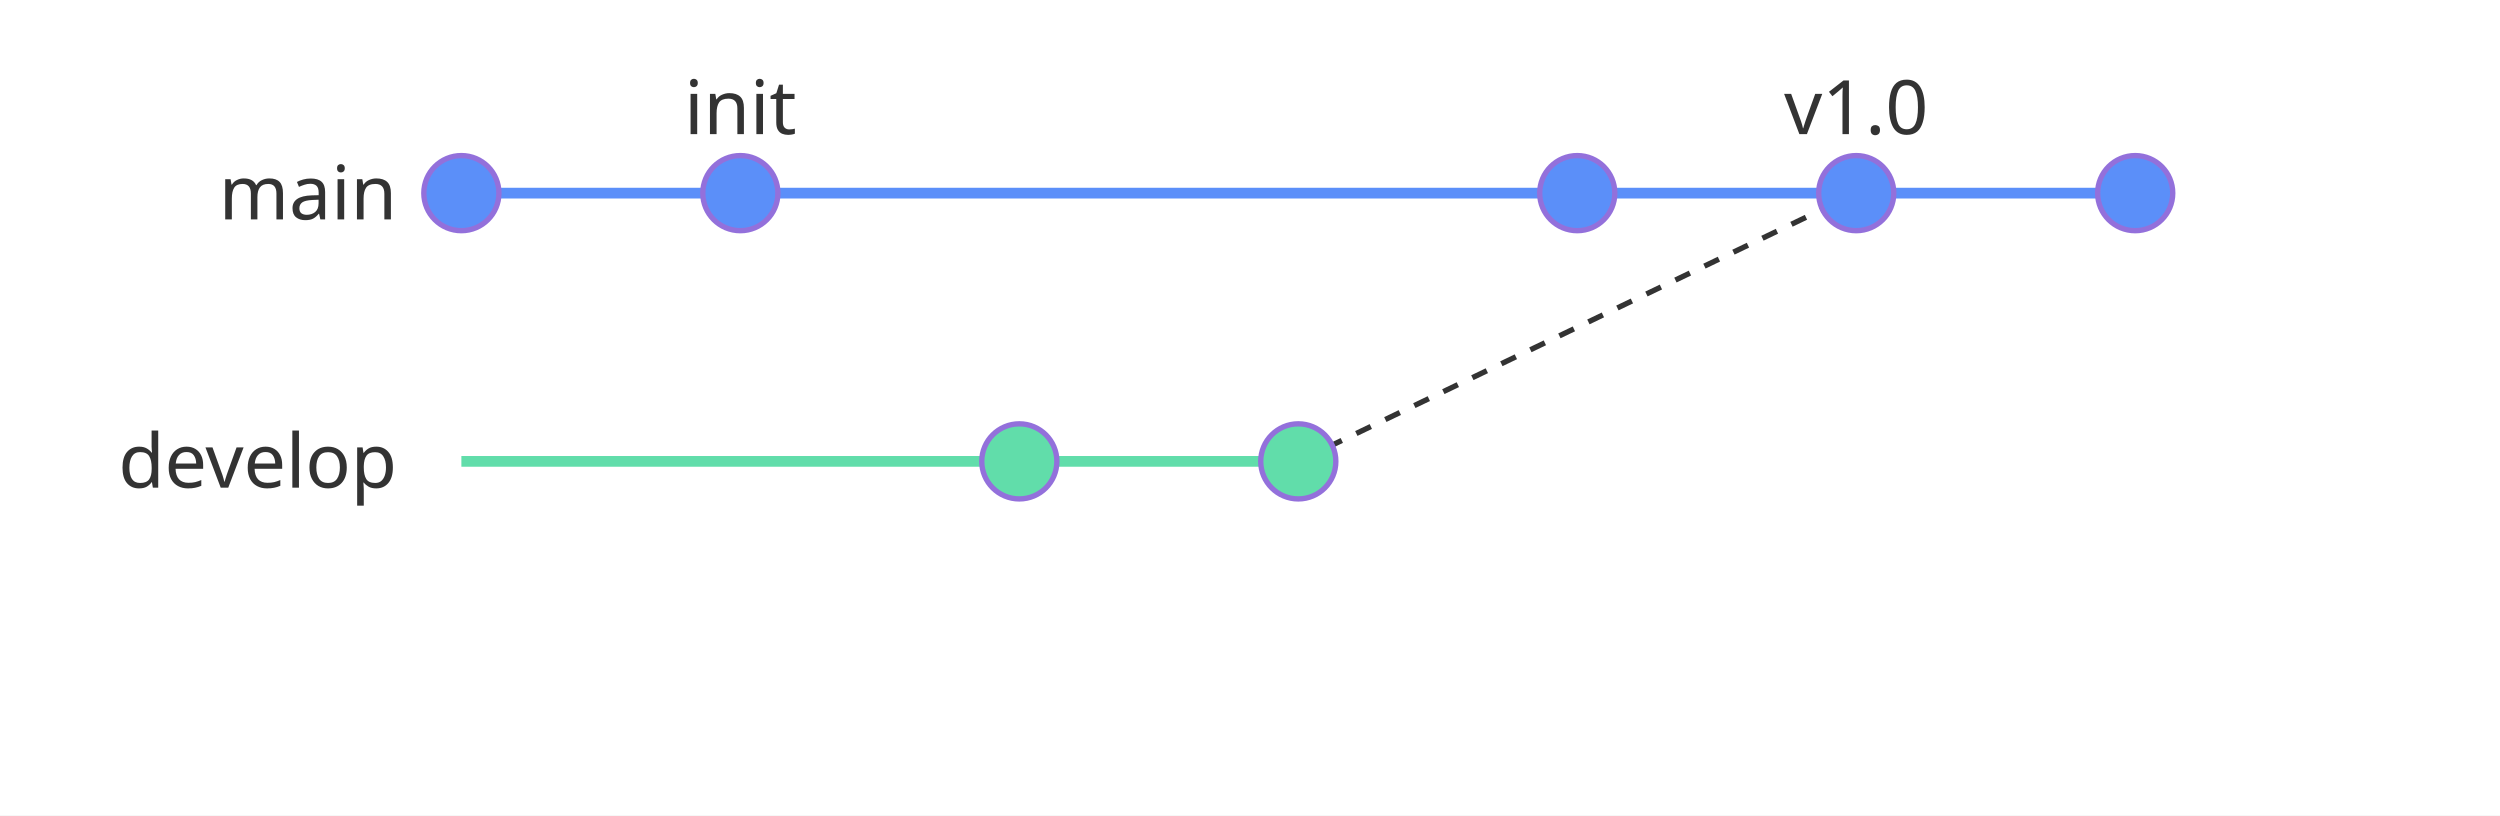
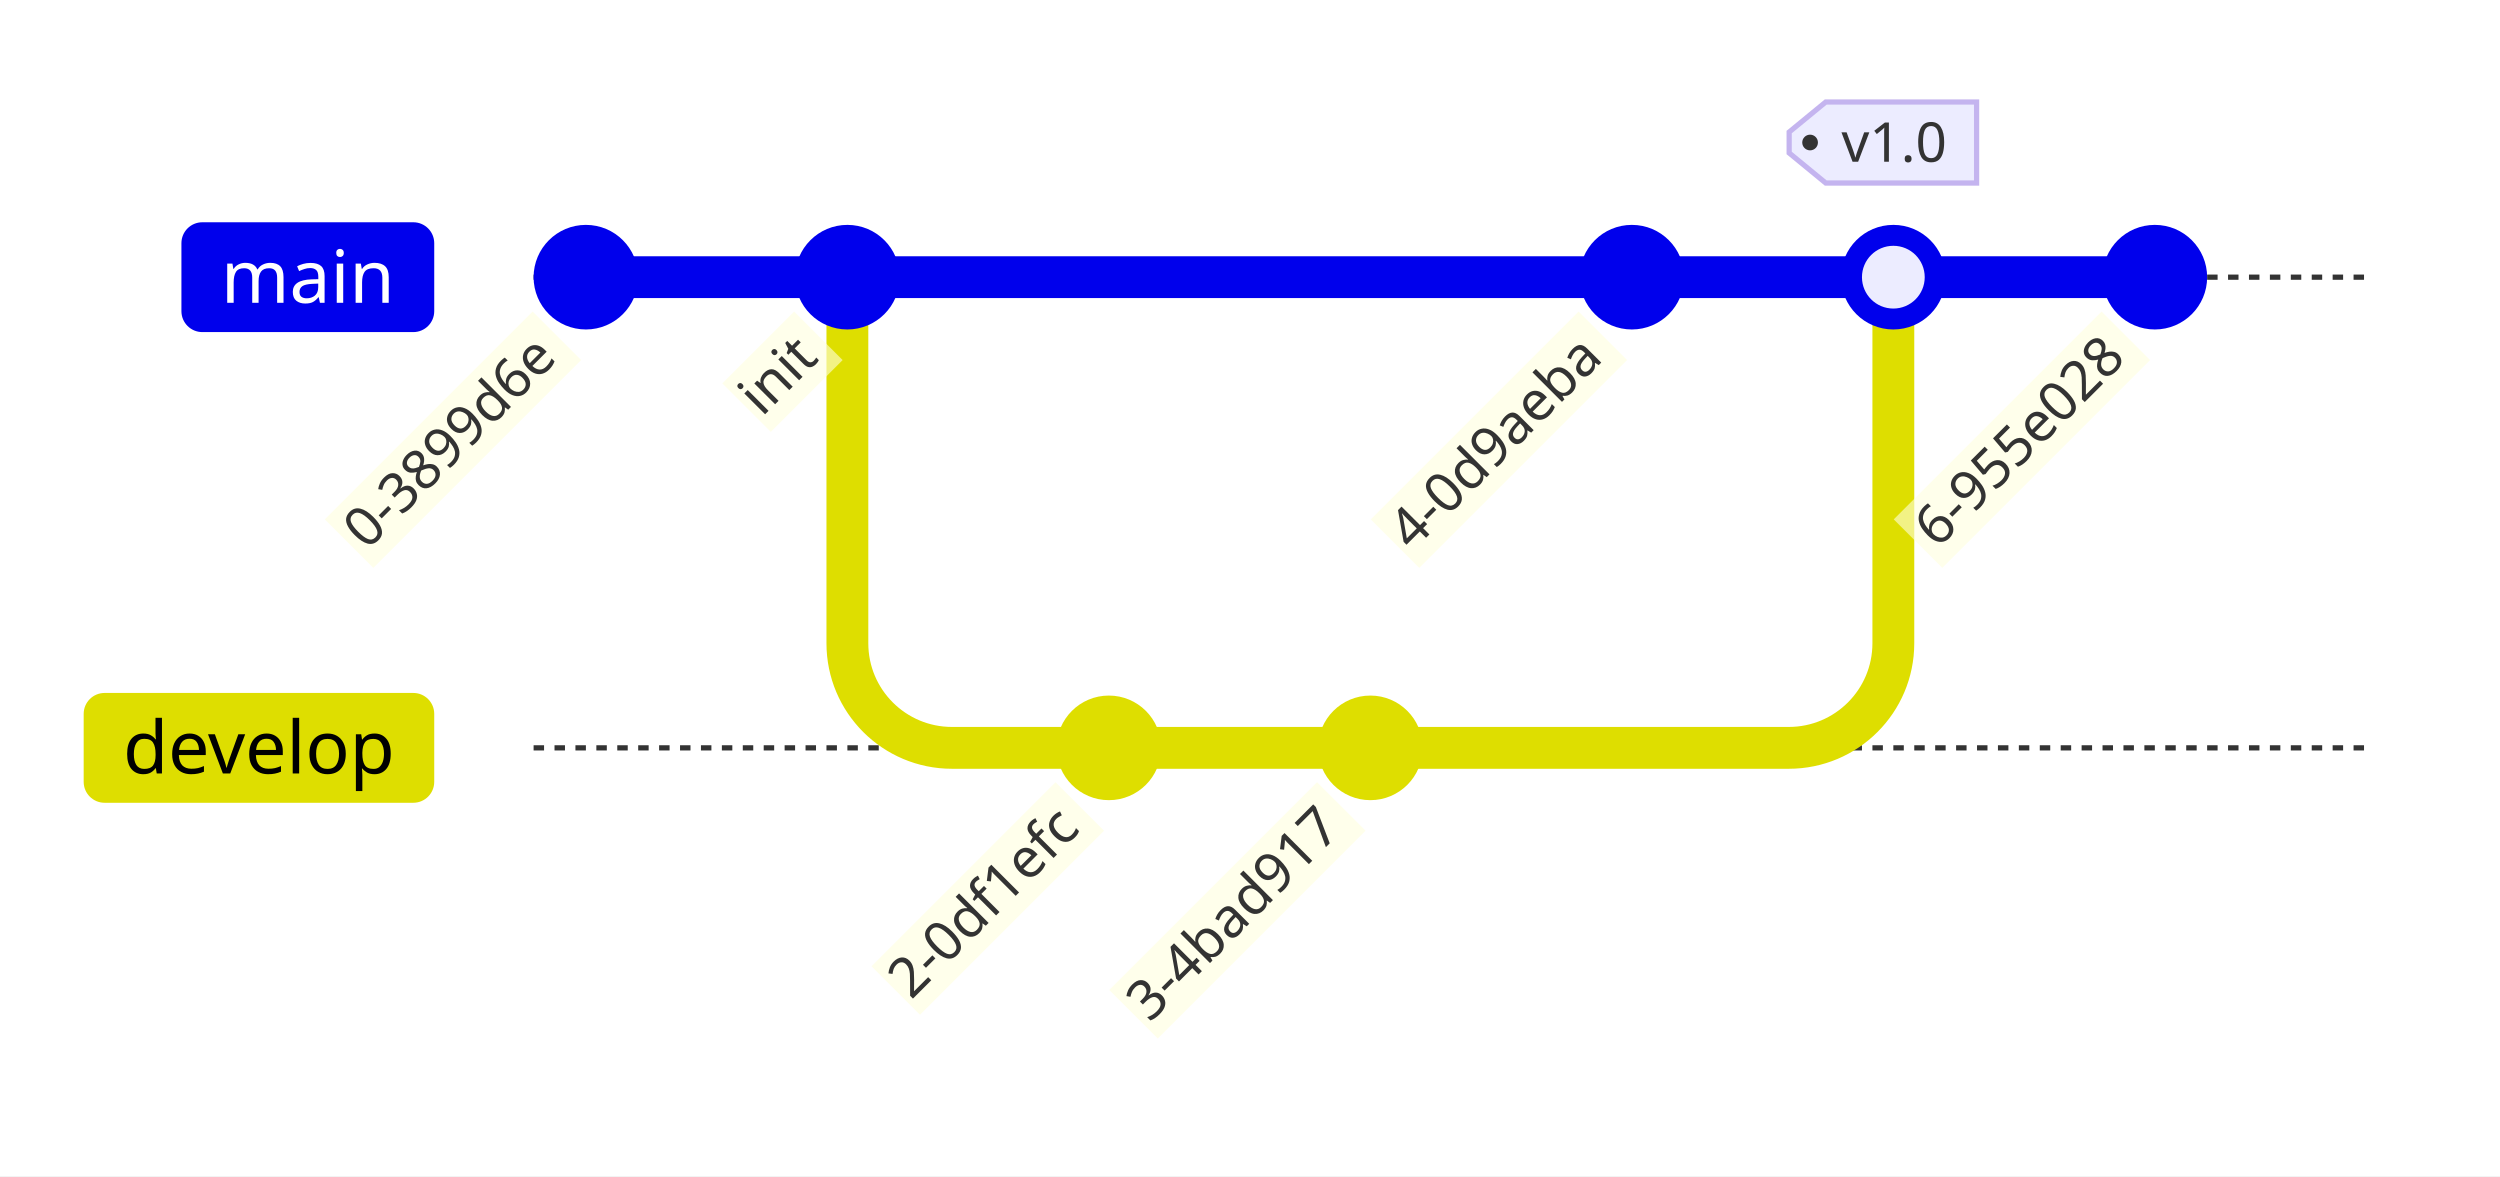
- <svg xmlns="http://www.w3.org/2000/svg" role="img" width="466" height="152" viewBox="0 0 466 152" font-family="sans-serif" font-size="14">
+ <svg xmlns="http://www.w3.org/2000/svg" role="img" width="478.03" height="224.9" viewBox="0 0 478.03 224.9" font-family="sans-serif" font-size="14">
  <rect width="100%" height="100%" fill="#ffffff" />
-   <line x1="86" y1="36" x2="398" y2="36" stroke="#5B8FF9" stroke-width="2" />
-   <text x="74" y="40.9" fill="#333333" text-anchor="end">main</text>
-   <line x1="86" y1="86" x2="242" y2="86" stroke="#61DDAA" stroke-width="2" />
-   <text x="74" y="90.9" fill="#333333" text-anchor="end">develop</text>
-   <line x1="242" y1="86" x2="346" y2="36" stroke="#333333" stroke-dasharray="3,3" />
-   <circle cx="86" cy="36" r="7" fill="#5B8FF9" stroke="#9370DB" />
-   <circle cx="138" cy="36" r="7" fill="#5B8FF9" stroke="#9370DB" />
-   <text x="138" y="25" fill="#333333" text-anchor="middle">init</text>
-   <circle cx="190" cy="86" r="7" fill="#61DDAA" stroke="#9370DB" />
-   <circle cx="242" cy="86" r="7" fill="#61DDAA" stroke="#9370DB" />
-   <circle cx="294" cy="36" r="7" fill="#5B8FF9" stroke="#9370DB" />
-   <circle cx="346" cy="36" r="7" fill="#5B8FF9" stroke="#9370DB" />
-   <text x="346" y="25" fill="#333333" text-anchor="middle">v1.0</text>
-   <circle cx="398" cy="36" r="7" fill="#5B8FF9" stroke="#9370DB" />
+   <line x1="102.03" y1="53" x2="452.03" y2="53" stroke="#333333" stroke-width="1" stroke-dasharray="2" />
+   <rect x="34.69" y="42.5" width="48.34" height="21" rx="4" fill="#0000ec" />
+   <text x="58.86" y="57.9" fill="#ffffff" text-anchor="middle">main</text>
+   <line x1="102.03" y1="143" x2="452.03" y2="143" stroke="#333333" stroke-width="1" stroke-dasharray="2" />
+   <rect x="16" y="132.5" width="67.03" height="21" rx="4" fill="#dede00" />
+   <text x="49.51" y="147.9" fill="#000000" text-anchor="middle">develop</text>
+   <path d="M112.03,53 L162.03,53" fill="none" stroke="#0000ec" stroke-width="8" stroke-linecap="round" stroke-linejoin="round" />
+   <path d="M162.03,53 L162.03,123 A20,20 0 0 0 182.03,143 L212.03,143" fill="none" stroke="#dede00" stroke-width="8" stroke-linecap="round" stroke-linejoin="round" />
+   <path d="M212.03,143 L262.03,143" fill="none" stroke="#dede00" stroke-width="8" stroke-linecap="round" stroke-linejoin="round" />
+   <path d="M162.03,53 L312.03,53" fill="none" stroke="#0000ec" stroke-width="8" stroke-linecap="round" stroke-linejoin="round" />
+   <path d="M312.03,53 L362.03,53" fill="none" stroke="#0000ec" stroke-width="8" stroke-linecap="round" stroke-linejoin="round" />
+   <path d="M262.03,143 L342.03,143 A20,20 0 0 0 362.03,123 L362.03,53" fill="none" stroke="#dede00" stroke-width="8" stroke-linecap="round" stroke-linejoin="round" />
+   <path d="M362.03,53 L412.03,53" fill="none" stroke="#0000ec" stroke-width="8" stroke-linecap="round" stroke-linejoin="round" />
+   <circle cx="112.03" cy="53" r="10" fill="#0000ec" />
+   <circle cx="162.03" cy="53" r="10" fill="#0000ec" />
+   <circle cx="212.03" cy="143" r="10" fill="#dede00" />
+   <circle cx="262.03" cy="143" r="10" fill="#dede00" />
+   <circle cx="312.03" cy="53" r="10" fill="#0000ec" />
+   <circle cx="362.03" cy="53" r="10" fill="#0000ec" />
+   <circle cx="362.03" cy="53" r="6" fill="#ECECFF" />
+   <circle cx="412.03" cy="53" r="10" fill="#0000ec" />
+   <rect x="52.83" y="59.08" width="56.2" height="13.12" fill="#ffffde" fill-opacity="0.6" transform="rotate(-45 106.03 68)" />
+   <text x="106.03" y="69.05" fill="#333333" font-size="10.5" text-anchor="end" transform="rotate(-45 106.03 68)">0-3899d6e</text>
+   <rect x="139.61" y="59.08" width="19.42" height="13.12" fill="#ffffde" fill-opacity="0.6" transform="rotate(-45 156.03 68)" />
+   <text x="156.03" y="69.05" fill="#333333" font-size="10.5" text-anchor="end" transform="rotate(-45 156.03 68)">init</text>
+   <rect x="159.25" y="149.07" width="49.77" height="13.12" fill="#ffffde" fill-opacity="0.6" transform="rotate(-45 206.03 158)" />
+   <text x="206.03" y="159.05" fill="#333333" font-size="10.5" text-anchor="end" transform="rotate(-45 206.03 158)">2-0df1efc</text>
+   <rect x="202.83" y="149.07" width="56.2" height="13.12" fill="#ffffde" fill-opacity="0.6" transform="rotate(-45 256.03 158)" />
+   <text x="256.03" y="159.05" fill="#333333" font-size="10.5" text-anchor="end" transform="rotate(-45 256.03 158)">3-4bad917</text>
+   <rect x="252.83" y="59.08" width="56.2" height="13.12" fill="#ffffde" fill-opacity="0.6" transform="rotate(-45 306.03 68)" />
+   <text x="306.03" y="69.05" fill="#333333" font-size="10.5" text-anchor="end" transform="rotate(-45 306.03 68)">4-0d9aeba</text>
+   <polygon points="342.11,29.25 342.11,25.25 349.11,19.5 377.95,19.5 377.95,35 349.11,35" fill="#ECECFF" stroke="#c4b4ef" />
+   <circle cx="346.11" cy="27.25" r="1.5" fill="#333333" />
+   <text x="352.11" y="30.93" fill="#333333" font-size="10.5">v1.0</text>
+   <rect x="352.83" y="59.08" width="56.2" height="13.12" fill="#ffffde" fill-opacity="0.6" transform="rotate(-45 406.03 68)" />
+   <text x="406.03" y="69.05" fill="#333333" font-size="10.5" text-anchor="end" transform="rotate(-45 406.03 68)">6-955e028</text>
</svg>
